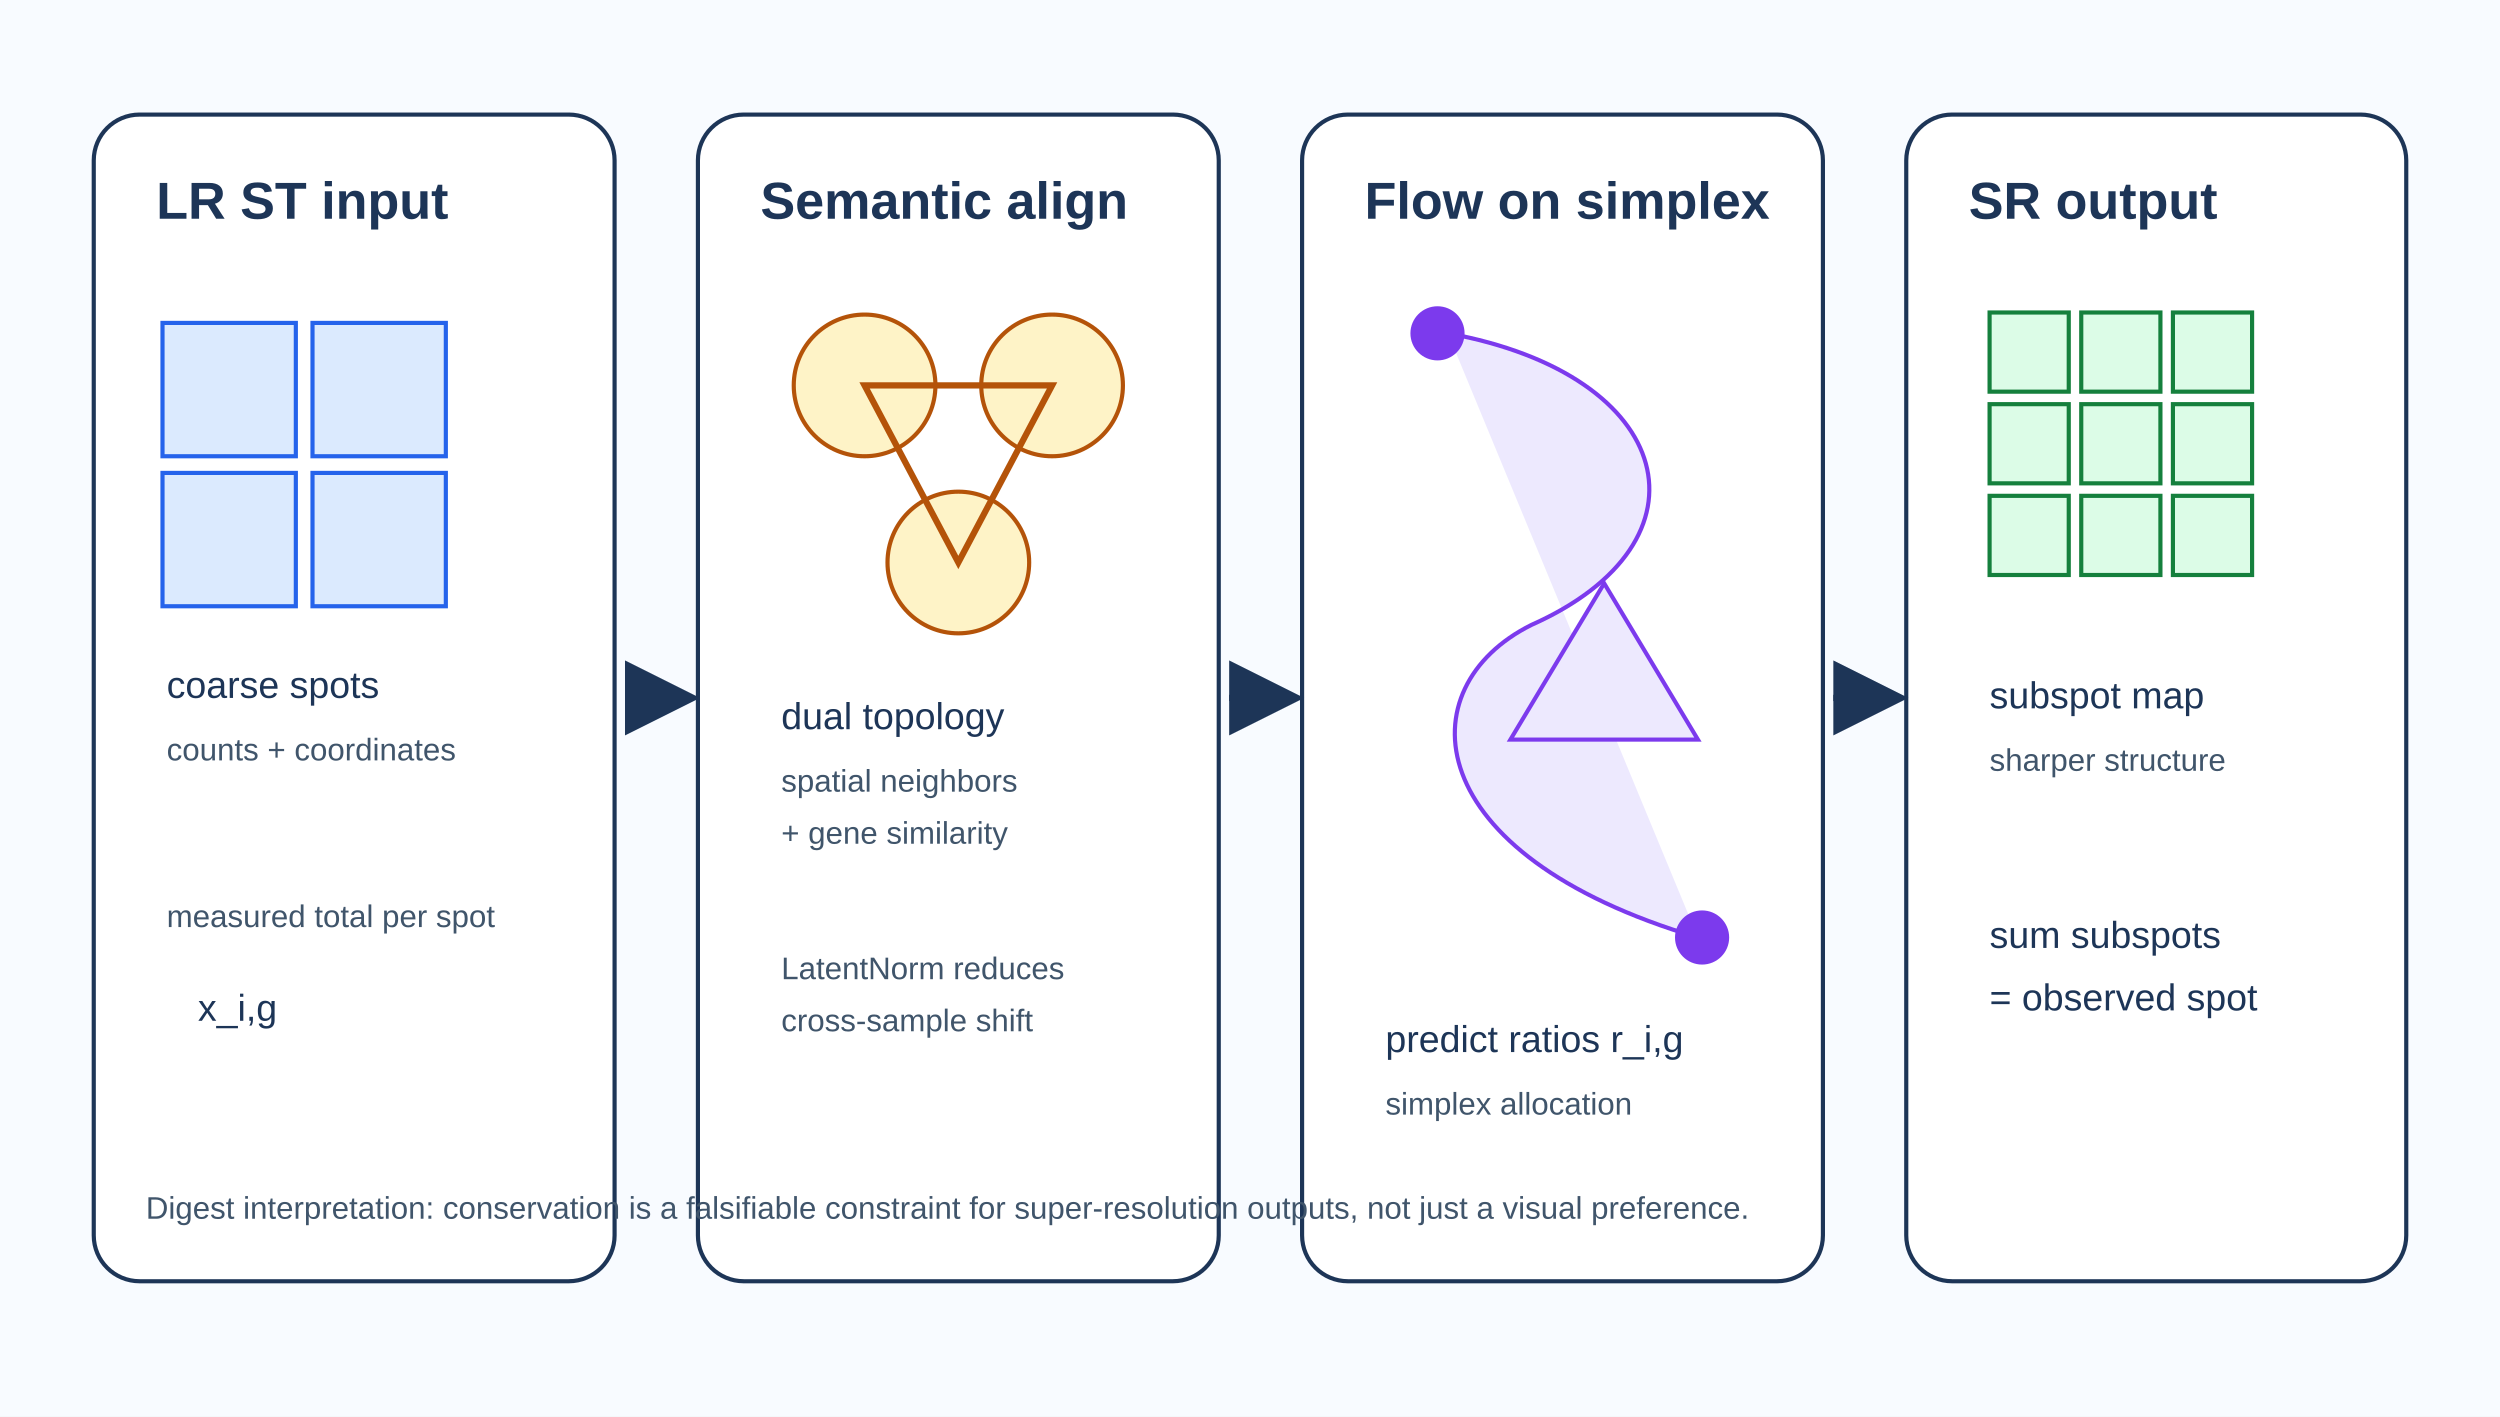
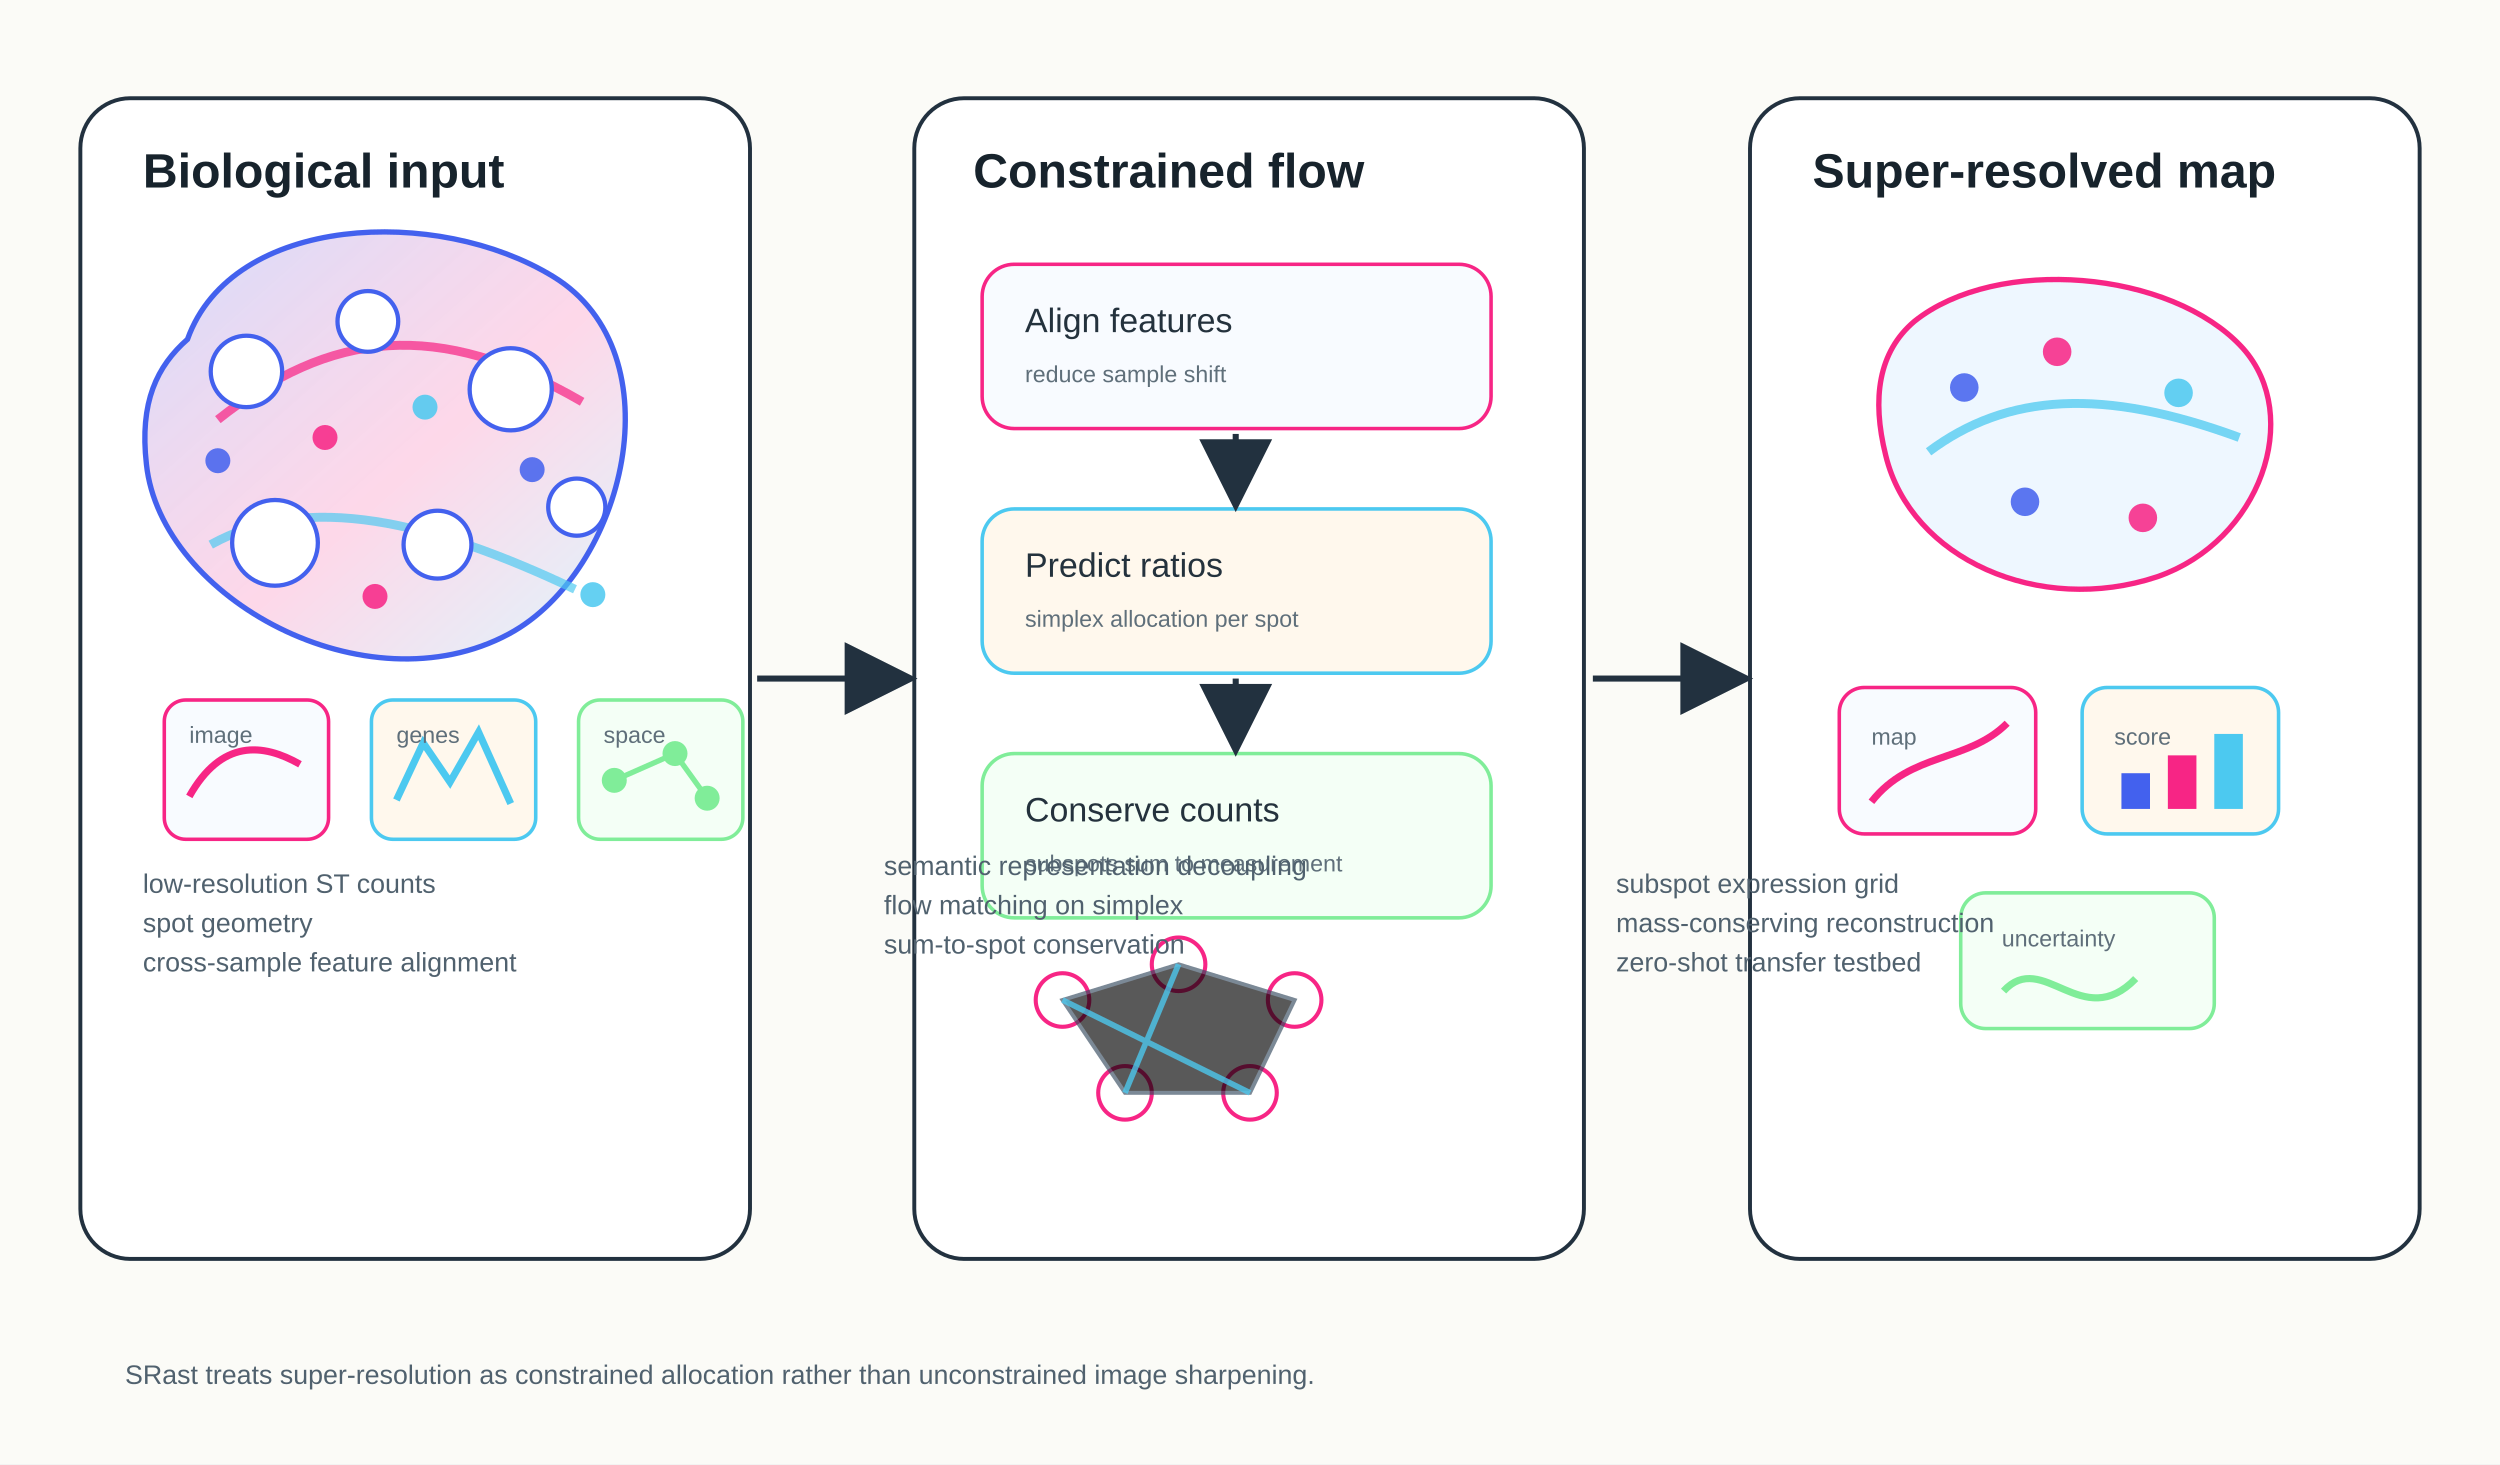
- <svg xmlns="http://www.w3.org/2000/svg" width="1200" height="680" viewBox="0 0 1200 680" role="img" aria-labelledby="title desc">
+ <svg xmlns="http://www.w3.org/2000/svg" width="1400" height="820" viewBox="0 0 1400 820" role="img" aria-labelledby="title desc">
  <defs>
+     <linearGradient id="tissueGrad" x1="0" x2="1" y1="0" y2="1">
+       <stop offset="0" stop-color="#4361ee" stop-opacity="0.22" />
+       <stop offset="0.55" stop-color="#f72585" stop-opacity="0.18" />
+       <stop offset="1" stop-color="#4cc9f0" stop-opacity="0.18" />
+     </linearGradient>
+     <linearGradient id="latentGrad" x1="0" x2="1">
+       <stop offset="0" stop-color="#f72585" stop-opacity="0.92" />
+       <stop offset="1" stop-color="#4cc9f0" stop-opacity="0.92" />
+     </linearGradient>
+     <marker id="arrow" markerWidth="12" markerHeight="12" refX="10" refY="6" orient="auto">
+       <path d="M0,0 L12,6 L0,12 z" fill="#22313f" />
+     </marker>
    <style>
-       .bg{fill:#f8fbff}.panel{fill:#fff;stroke:#1d3557;stroke-width:2}.h{font:700 25px Arial,sans-serif;fill:#1d3557}.t{font:18px Arial,sans-serif;fill:#1d3557}.s{font:15px Arial,sans-serif;fill:#40556b}.arrow{stroke:#1d3557;stroke-width:3;fill:none;marker-end:url(#a)}.lr{fill:#dbeafe;stroke:#2563eb;stroke-width:2}.sem{fill:#fef3c7;stroke:#b45309;stroke-width:2}.flow{fill:#ede9fe;stroke:#7c3aed;stroke-width:2}.hr{fill:#dcfce7;stroke:#15803d;stroke-width:2}
+       .bg{fill:#fbfbf7}.panel{fill:#ffffff;stroke:#22313f;stroke-width:2.2}.h{font:700 27px Arial,sans-serif;fill:#17232c}.t{font:19px Arial,sans-serif;fill:#24323d}.s{font:15px Arial,sans-serif;fill:#50616e}.xs{font:13px Arial,sans-serif;fill:#5f6f7a}.arrow{stroke:#22313f;stroke-width:3.4;fill:none;marker-end:url(#arrow)}.cell{fill:#ffffff;stroke:#4361ee;stroke-width:2.4}.spot{fill:#4361ee;opacity:.86}.spot2{fill:#f72585;opacity:.86}.spot3{fill:#4cc9f0;opacity:.86}.node{fill:#ffffff;stroke:#f72585;stroke-width:2.3}.edge{stroke:#34495e;stroke-width:2.2;opacity:.65}.edge2{stroke:#4cc9f0;stroke-width:3.2;opacity:.78}.chip{fill:#f8fbff;stroke:#f72585;stroke-width:2}.chip2{fill:#fff8ed;stroke:#4cc9f0;stroke-width:2}.chip3{fill:#f4fff6;stroke:#80ed99;stroke-width:2}.latent{fill:url(#latentGrad);opacity:.86}.dash{stroke-dasharray:8 7}.thick{stroke-width:5}
    </style>
-     <marker id="a" markerWidth="12" markerHeight="12" refX="10" refY="6" orient="auto">
-       <path d="M0,0 L12,6 L0,12 z" fill="#1d3557" />
-     </marker>
  </defs>
-   <rect class="bg" width="1200" height="680" />
-   <rect class="panel" x="45" y="55" width="250" height="560" rx="22" />
-   <rect class="panel" x="335" y="55" width="250" height="560" rx="22" />
-   <rect class="panel" x="625" y="55" width="250" height="560" rx="22" />
-   <rect class="panel" x="915" y="55" width="240" height="560" rx="22" />
-   <text class="h" x="75" y="105">LR ST input</text>
-   <text class="h" x="365" y="105">Semantic align</text>
-   <text class="h" x="655" y="105">Flow on simplex</text>
-   <text class="h" x="945" y="105">SR output</text>
-   <g>
-     <rect class="lr" x="78" y="155" width="64" height="64" />
-     <rect class="lr" x="150" y="155" width="64" height="64" />
-     <rect class="lr" x="78" y="227" width="64" height="64" />
-     <rect class="lr" x="150" y="227" width="64" height="64" />
-     <text class="t" x="80" y="335">coarse spots</text>
-     <text class="s" x="80" y="365">counts + coordinates</text>
-     <text class="s" x="80" y="445">measured total per spot</text>
-     <text class="t" x="95" y="490">x_i,g</text>
+   <rect class="bg" width="1400" height="820" />
+   <rect class="panel" x="45" y="55" width="375" height="650" rx="28" />
+   <rect class="panel" x="512" y="55" width="375" height="650" rx="28" />
+   <rect class="panel" x="980" y="55" width="375" height="650" rx="28" />
+   <text class="h" x="80" y="105">Biological input</text>
+   <text class="h" x="545" y="105">Constrained flow</text>
+   <text class="h" x="1015" y="105">Super-resolved map</text>
+   <path d="M105 190 C130 120 245 115 310 155 C380 198 350 320 285 355 C205 398 90 335 82 260 C78 225 88 205 105 190 Z" fill="url(#tissueGrad)" stroke="#4361ee" stroke-width="3" />
+   <path d="M122 235 C185 185 245 178 326 225" stroke="#f72585" stroke-width="5" fill="none" opacity=".72" />
+   <path d="M118 305 C172 275 242 292 322 330" stroke="#4cc9f0" stroke-width="5" fill="none" opacity=".68" />
+   <circle class="cell" cx="138" cy="208" r="20" />
+   <circle class="cell" cx="206" cy="180" r="17" />
+   <circle class="cell" cx="286" cy="218" r="23" />
+   <circle class="cell" cx="154" cy="304" r="24" />
+   <circle class="cell" cx="245" cy="305" r="19" />
+   <circle class="cell" cx="323" cy="284" r="16" />
+   <circle class="spot" cx="122" cy="258" r="7" />
+   <circle class="spot2" cx="182" cy="245" r="7" />
+   <circle class="spot3" cx="238" cy="228" r="7" />
+   <circle class="spot" cx="298" cy="263" r="7" />
+   <circle class="spot2" cx="210" cy="334" r="7" />
+   <circle class="spot3" cx="332" cy="333" r="7" />
+   <g transform="translate(92 392)">
+     <rect class="chip" x="0" y="0" width="92" height="78" rx="12" />
+     <path d="M14 54 C32 22 55 24 76 36" stroke="#f72585" stroke-width="4" fill="none" />
+     <text class="xs" x="14" y="24">image</text>
+     <rect class="chip2" x="116" y="0" width="92" height="78" rx="12" />
+     <path d="M130 56 L145 24 L160 46 L176 18 L194 58" stroke="#4cc9f0" stroke-width="4" fill="none" />
+     <text class="xs" x="130" y="24">genes</text>
+     <rect class="chip3" x="232" y="0" width="92" height="78" rx="12" />
+     <circle cx="252" cy="45" r="7" fill="#80ed99" />
+     <circle cx="286" cy="30" r="7" fill="#80ed99" />
+     <circle cx="304" cy="55" r="7" fill="#80ed99" />
+     <path d="M252 45 L286 30 L304 55" stroke="#80ed99" stroke-width="3" fill="none" />
+     <text class="xs" x="246" y="24">space</text>
  </g>
-   <path class="arrow" d="M300 335 L330 335" />
-   <g>
-     <circle class="sem" cx="415" cy="185" r="34" />
-     <circle class="sem" cx="505" cy="185" r="34" />
-     <circle class="sem" cx="460" cy="270" r="34" />
-     <path d="M415 185 L505 185 L460 270 Z" stroke="#b45309" stroke-width="3" fill="none" />
-     <text class="t" x="375" y="350">dual topology</text>
-     <text class="s" x="375" y="380">spatial neighbors</text>
-     <text class="s" x="375" y="405">+ gene similarity</text>
-     <text class="s" x="375" y="470">LatentNorm reduces</text>
-     <text class="s" x="375" y="495">cross-sample shift</text>
+   <text class="s" x="80" y="500">low-resolution ST counts</text>
+   <text class="s" x="80" y="522">spot geometry</text>
+   <text class="s" x="80" y="544">cross-sample feature alignment</text>
+   <path class="arrow" d="M424 380 C460 380 475 380 507 380" />
+   <g transform="translate(550 148)">
+     <rect class="chip" x="0" y="0" width="285" height="92" rx="18" />
+     <text class="t" x="24" y="38">Align features</text>
+     <text class="xs" x="24" y="66">reduce sample shift</text>
+     <rect class="chip2" x="0" y="137" width="285" height="92" rx="18" />
+     <text class="t" x="24" y="175">Predict ratios</text>
+     <text class="xs" x="24" y="203">simplex allocation per spot</text>
+     <rect class="chip3" x="0" y="274" width="285" height="92" rx="18" />
+     <text class="t" x="24" y="312">Conserve counts</text>
+     <text class="xs" x="24" y="340">subspots sum to measurement</text>
+     <path class="arrow" d="M142 95 L142 132" />
+     <path class="arrow" d="M142 232 L142 269" />
  </g>
-   <path class="arrow" d="M590 335 L620 335" />
-   <g>
-     <path class="flow" d="M695 160 C805 180 825 260 735 300 C675 330 680 410 815 450" fill="none" stroke-width="9" />
-     <circle cx="690" cy="160" r="13" fill="#7c3aed" />
-     <circle cx="817" cy="450" r="13" fill="#7c3aed" />
-     <polygon points="725,355 770,280 815,355" class="flow" />
-     <text class="t" x="665" y="505">predict ratios r_i,g</text>
-     <text class="s" x="665" y="535">simplex allocation</text>
+   <g transform="translate(595 560)">
+     <circle class="node" cx="0" cy="0" r="15" />
+     <circle class="node" cx="65" cy="-20" r="15" />
+     <circle class="node" cx="130" cy="0" r="15" />
+     <circle class="node" cx="35" cy="52" r="15" />
+     <circle class="node" cx="105" cy="52" r="15" />
+     <path class="edge" d="M0 0 L65 -20 L130 0 L105 52 L35 52 Z" />
+     <path class="edge2" d="M0 0 L105 52 M65 -20 L35 52" />
  </g>
-   <path class="arrow" d="M880 335 L910 335" />
-   <g>
-     <rect class="hr" x="955" y="150" width="38" height="38" />
-     <rect class="hr" x="999" y="150" width="38" height="38" />
-     <rect class="hr" x="1043" y="150" width="38" height="38" />
-     <rect class="hr" x="955" y="194" width="38" height="38" />
-     <rect class="hr" x="999" y="194" width="38" height="38" />
-     <rect class="hr" x="1043" y="194" width="38" height="38" />
-     <rect class="hr" x="955" y="238" width="38" height="38" />
-     <rect class="hr" x="999" y="238" width="38" height="38" />
-     <rect class="hr" x="1043" y="238" width="38" height="38" />
-     <text class="t" x="955" y="340">subspot map</text>
-     <text class="s" x="955" y="370">sharper structure</text>
-     <text class="t" x="955" y="455">sum subspots</text>
-     <text class="t" x="955" y="485">= observed spot</text>
+   <text class="s" x="495" y="490">semantic representation decoupling</text>
+   <text class="s" x="495" y="512">flow matching on simplex</text>
+   <text class="s" x="495" y="534">sum-to-spot conservation</text>
+   <path class="arrow" d="M892 380 C930 380 945 380 975 380" />
+   <g transform="translate(1030 135)">
+     <path d="M42 45 C88 8 186 16 226 60 C260 98 236 168 178 188 C112 210 40 178 26 120 C18 88 22 62 42 45 Z" fill="#eef7ff" stroke="#f72585" stroke-width="3" />
+     <path d="M50 118 C94 85 148 82 224 110" stroke="#4cc9f0" stroke-width="5" fill="none" opacity=".75" />
+     <circle class="spot" cx="70" cy="82" r="8" />
+     <circle class="spot2" cx="122" cy="62" r="8" />
+     <circle class="spot3" cx="190" cy="85" r="8" />
+     <circle class="spot" cx="104" cy="146" r="8" />
+     <circle class="spot2" cx="170" cy="155" r="8" />
+     <rect class="chip" x="0" y="250" width="110" height="82" rx="14" />
+     <text class="xs" x="18" y="282">map</text>
+     <path d="M18 314 C40 286 72 292 94 270" stroke="#f72585" stroke-width="4" fill="none" />
+     <rect class="chip2" x="136" y="250" width="110" height="82" rx="14" />
+     <text class="xs" x="154" y="282">score</text>
+     <rect x="158" y="298" width="16" height="20" fill="#4361ee" />
+     <rect x="184" y="288" width="16" height="30" fill="#f72585" />
+     <rect x="210" y="276" width="16" height="42" fill="#4cc9f0" />
+     <rect class="chip3" x="68" y="365" width="142" height="76" rx="14" />
+     <text class="xs" x="91" y="395">uncertainty</text>
+     <path d="M92 420 C114 396 136 444 166 413" stroke="#80ed99" stroke-width="4" fill="none" />
  </g>
-   <text class="s" x="70" y="585">Digest interpretation: conservation is a falsifiable constraint for super-resolution outputs, not just a visual preference.</text>
+   <text class="s" x="905" y="500">subspot expression grid</text>
+   <text class="s" x="905" y="522">mass-conserving reconstruction</text>
+   <text class="s" x="905" y="544">zero-shot transfer testbed</text>
+   <text class="s" x="70" y="775">SRast treats super-resolution as constrained allocation rather than unconstrained image sharpening.</text>
</svg>
